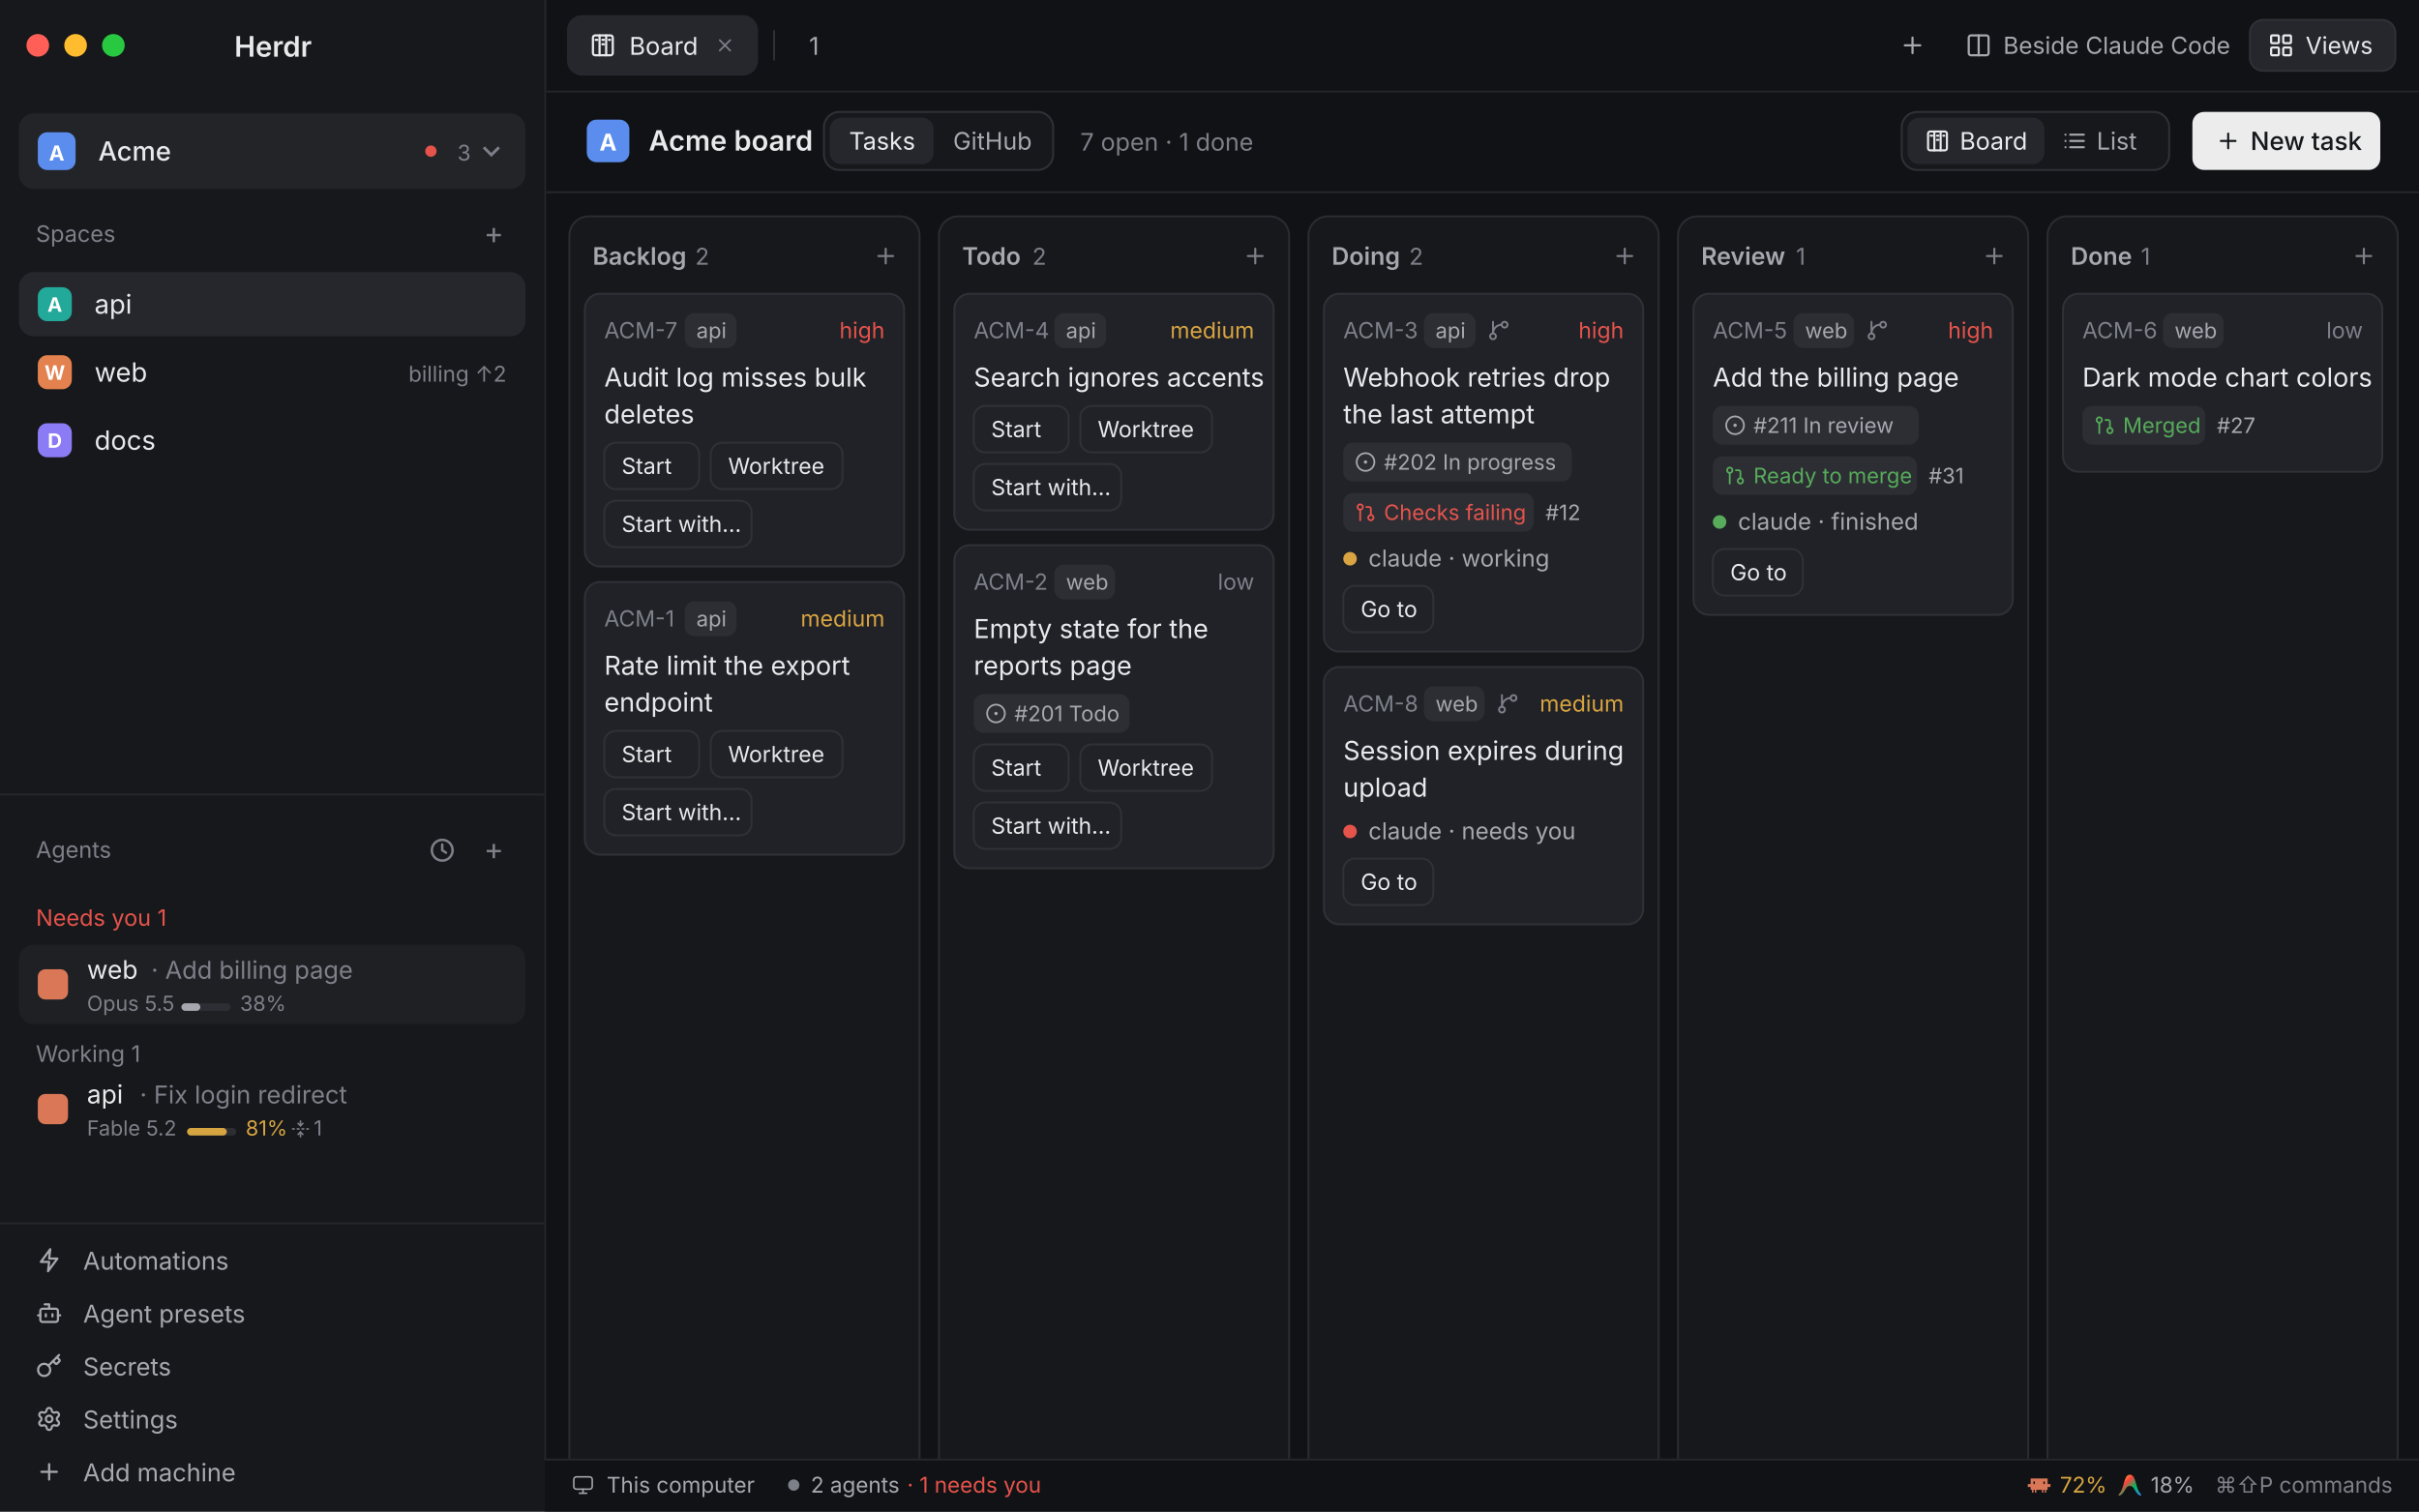
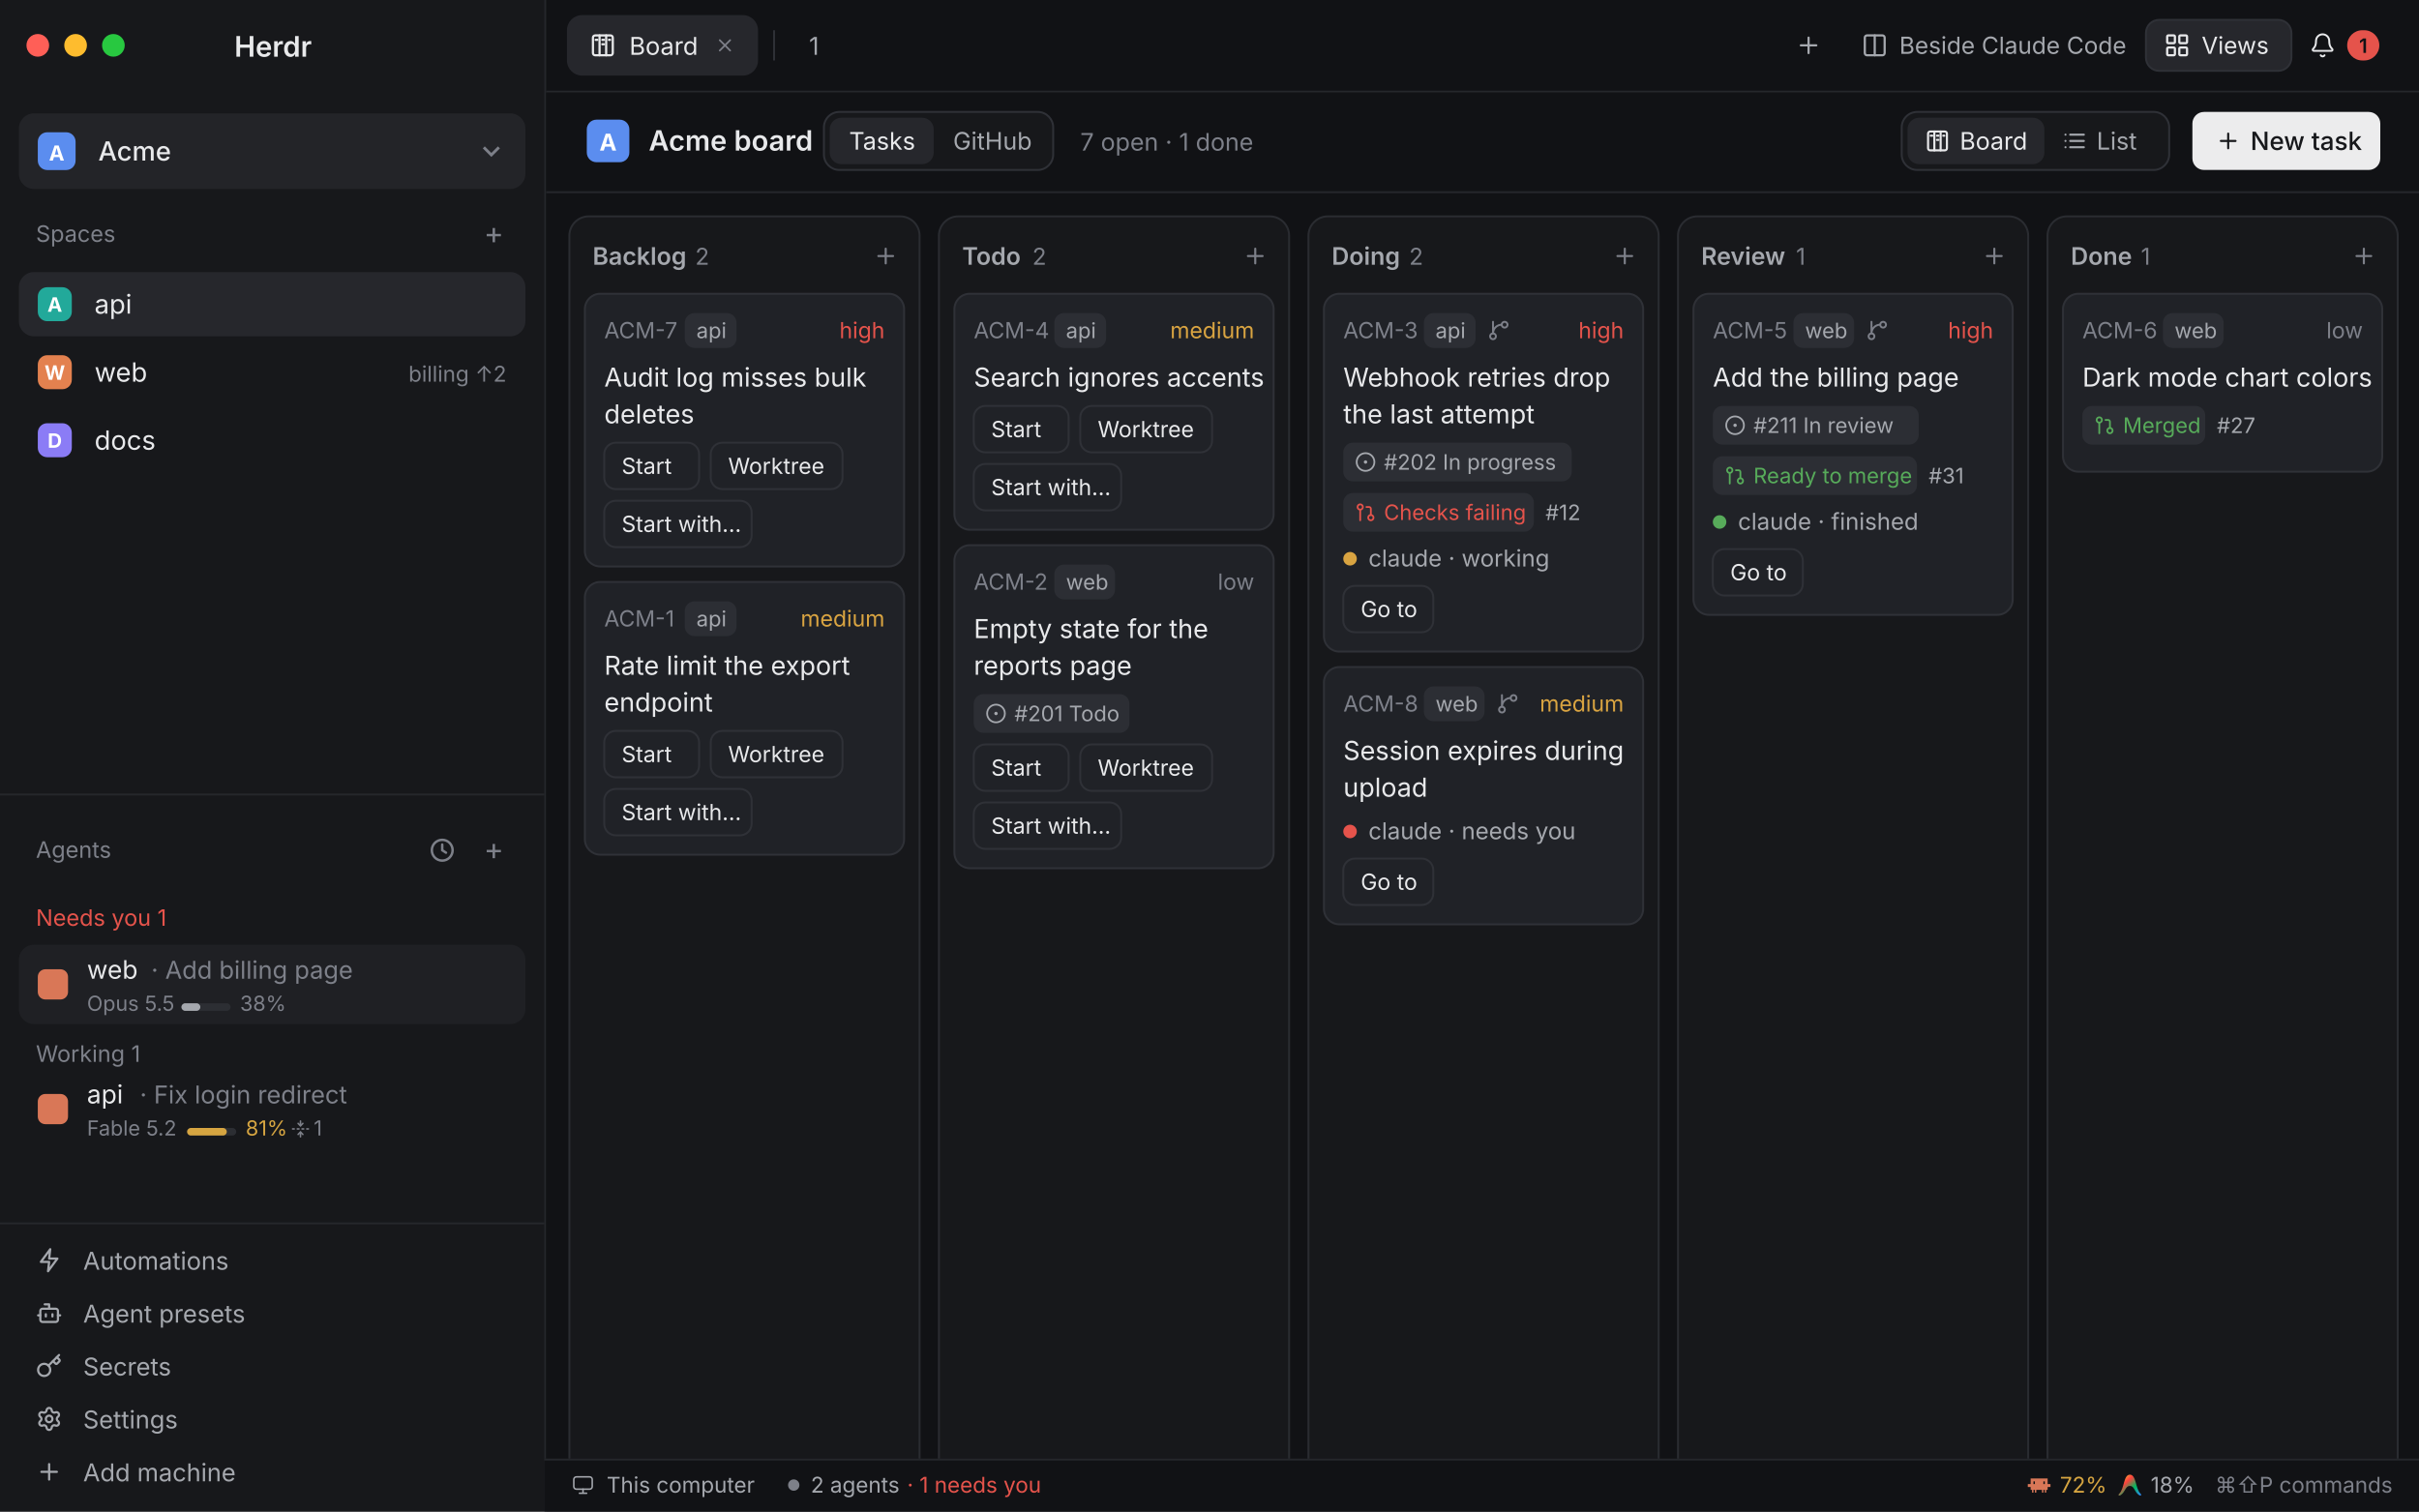
<svg xmlns="http://www.w3.org/2000/svg" width="1280" height="800" viewBox="0 0 1280 800" font-family="Geist, -apple-system, 'Helvetica Neue', sans-serif">
  <defs>
    <filter id="shadow" x="-20%" y="-20%" width="140%" height="140%">
      <feDropShadow dx="0" dy="8" stdDeviation="12" flood-color="#000" flood-opacity="0.45" />
    </filter>
    <clipPath id="pane">
      <rect x="289" y="49" width="991" height="751" />
    </clipPath>
  </defs>
  <rect x="0" y="0" width="1280" height="800" rx="0" fill="#111215" />
  <rect width="288" height="800" fill="#17181b" />
  <rect x="288" width="1" height="800" fill="#25272b" />
  <circle cx="20" cy="24" r="6" fill="#ff5f57" />
  <circle cx="40" cy="24" r="6" fill="#febc2e" />
  <circle cx="60" cy="24" r="6" fill="#28c840" />
  <text x="124" y="30" fill="#e8e9eb" font-size="15" font-weight="600">Herdr</text>
  <rect x="10" y="60" width="268" height="40" rx="8" fill="#232428" />
  <rect x="20" y="70" width="20" height="20" rx="5" fill="#5b8def" />
  <text x="30" y="85" fill="#fff" font-size="11" font-weight="700" text-anchor="middle">A</text>
  <text x="52" y="85" fill="#e8e9eb" font-size="14" font-weight="500">Acme</text>
-   <circle cx="228" cy="80" r="3" fill="#e5534b" />
-   <text x="242" y="85" fill="#7d8089" font-size="11.5">3</text>
  <path d="M256 78 l4 4 l4 -4" stroke="#7d8089" stroke-width="1.5" fill="none" />
  <text x="19" y="128" fill="#7d8089" font-size="12">Spaces</text>
  <text x="256" y="129" fill="#7d8089" font-size="16">+</text>
  <rect x="10" y="144" width="268" height="34" rx="8" fill="#26272c" />
  <rect x="20" y="152" width="18" height="18" rx="5" fill="#22a99a" />
  <text x="29" y="165" fill="#fff" font-size="10.5" font-weight="700" text-anchor="middle">A</text>
  <text x="50" y="166" fill="#e8e9eb" font-size="14">api</text>
  <rect x="20" y="188" width="18" height="18" rx="5" fill="#e3814f" />
  <text x="29" y="201" fill="#fff" font-size="10.5" font-weight="700" text-anchor="middle">W</text>
  <text x="50" y="202" fill="#e8e9eb" font-size="14">web</text>
  <text x="268" y="202" fill="#7d8089" font-size="11.5" text-anchor="end">billing ↑2</text>
  <rect x="20" y="224" width="18" height="18" rx="5" fill="#8b7cf6" />
  <text x="29" y="237" fill="#fff" font-size="10.5" font-weight="700" text-anchor="middle">D</text>
  <text x="50" y="238" fill="#e8e9eb" font-size="14">docs</text>
  <rect y="420" width="288" height="1" fill="#25272b" />
  <text x="19" y="454" fill="#7d8089" font-size="12">Agents</text>
  <circle cx="234" cy="450" r="5.5" stroke="#7d8089" stroke-width="1.3" fill="none" />
  <path d="M234 447 v3 l2 1.3" stroke="#7d8089" stroke-width="1.3" fill="none" stroke-linecap="round" />
  <text x="256" y="455" fill="#7d8089" font-size="16">+</text>
  <text x="19" y="490" fill="#e5534b" font-size="12">Needs you 1</text>
  <rect x="10" y="500" width="268" height="42" rx="8" fill="#1f2024" />
  <rect x="20" y="513" width="16" height="16" rx="4" fill="#d97757" />
  <text x="46" y="518" fill="#e8e9eb" font-size="13.5">web</text>
  <text x="80" y="518" fill="#7d8089" font-size="13">· Add billing page</text>
  <text x="46" y="535" fill="#7d8089" font-size="11">Opus 5.5</text>
  <rect x="96" y="531" width="26" height="4" rx="2" fill="#2c2e33" />
  <rect x="96" y="531" width="10" height="4" rx="2" fill="#a5a8ae" />
  <text x="127" y="535" fill="#7d8089" font-size="11">38%</text>
  <text x="19" y="562" fill="#7d8089" font-size="12">Working 1</text>
  <rect x="20" y="579" width="16" height="16" rx="4" fill="#d97757" />
  <text x="46" y="584" fill="#e8e9eb" font-size="13.5">api</text>
  <text x="74" y="584" fill="#7d8089" font-size="13">· Fix login redirect</text>
  <text x="46" y="601" fill="#7d8089" font-size="11">Fable 5.2</text>
  <rect x="99" y="597" width="26" height="4" rx="2" fill="#2c2e33" />
  <rect x="99" y="597" width="21" height="4" rx="2" fill="#d6a541" />
  <text x="130" y="601" fill="#d6a541" font-size="11">81%</text>
  <g transform="translate(154 592.5) scale(0.4167)" fill="none" stroke="#7d8089" stroke-width="2" stroke-linecap="round" stroke-linejoin="round">
    <path d="M12 22v-6" />
    <path d="M12 8V2" />
    <path d="M4 12H2" />
    <path d="M10 12H8" />
    <path d="M16 12h-2" />
    <path d="M22 12h-2" />
    <path d="m15 19-3-3-3 3" />
    <path d="m15 5-3 3-3-3" />
  </g>
  <text x="166" y="601" fill="#7d8089" font-size="11">1</text>
  <rect y="647" width="288" height="1" fill="#25272b" />
  <g transform="translate(19 660) scale(0.5833)" fill="none" stroke="#a5a8ae" stroke-width="2.00" stroke-linecap="round" stroke-linejoin="round">
    <path d="M13 2 4.5 13.5H12L11 22l8.5-11.5H12z" />
  </g>
  <text x="44" y="672" fill="#a5a8ae" font-size="13">Automations</text>
  <g transform="translate(19 688) scale(0.5833)" fill="none" stroke="#a5a8ae" stroke-width="2.00" stroke-linecap="round" stroke-linejoin="round">
    <path d="M12 8V4H8" />
    <rect width="16" height="12" x="4" y="8" rx="2" />
    <path d="M2 14h2" />
    <path d="M20 14h2" />
    <path d="M15 13v2" />
    <path d="M9 13v2" />
  </g>
  <text x="44" y="700" fill="#a5a8ae" font-size="13">Agent presets</text>
  <g transform="translate(19 716) scale(0.5833)" fill="none" stroke="#a5a8ae" stroke-width="2.00" stroke-linecap="round" stroke-linejoin="round">
    <path d="m15.5 7.5 2.3 2.3a1 1 0 0 0 1.4 0l2.1-2.1a1 1 0 0 0 0-1.4L19 4" />
    <path d="m21 2-9.6 9.6" />
    <circle cx="7.5" cy="15.5" r="5.5" />
  </g>
  <text x="44" y="728" fill="#a5a8ae" font-size="13">Secrets</text>
  <g transform="translate(19 744) scale(0.5833)" fill="none" stroke="#a5a8ae" stroke-width="2.00" stroke-linecap="round" stroke-linejoin="round">
    <path d="M9.671 4.136a2.34 2.34 0 0 1 4.659 0 2.34 2.34 0 0 0 3.319 1.915 2.34 2.34 0 0 1 2.33 4.033 2.34 2.34 0 0 0 0 3.831 2.34 2.34 0 0 1-2.33 4.033 2.34 2.34 0 0 0-3.319 1.915 2.34 2.34 0 0 1-4.659 0 2.34 2.34 0 0 0-3.32-1.915 2.34 2.34 0 0 1-2.33-4.033 2.34 2.34 0 0 0 0-3.831A2.34 2.34 0 0 1 6.35 6.051a2.34 2.34 0 0 0 3.319-1.915" />
    <circle cx="12" cy="12" r="3" />
  </g>
  <text x="44" y="756" fill="#a5a8ae" font-size="13">Settings</text>
  <g transform="translate(19 772) scale(0.5833)" fill="none" stroke="#a5a8ae" stroke-width="2.00" stroke-linecap="round" stroke-linejoin="round">
    <path d="M5 12h14" />
    <path d="M12 5v14" />
  </g>
  <text x="44" y="784" fill="#a5a8ae" font-size="13">Add machine</text>
  <rect x="300" y="8" width="101.1" height="32" rx="8" fill="#26272c" />
  <g transform="translate(312 17) scale(0.5833)" fill="none" stroke="#e8e9eb" stroke-width="2" stroke-linecap="round" stroke-linejoin="round">
    <rect x="3" y="3" width="18" height="18" rx="2" />
    <path d="M9 3v18" />
    <path d="M15 3v18" />
    <path d="M5.5 7h1.5" />
    <path d="M11.5 7h1.5" />
    <path d="M11.5 11h1.5" />
    <path d="M17.5 7h1" />
  </g>
  <text x="333" y="29" fill="#e8e9eb" font-size="13">Board</text>
  <g transform="translate(378.1 18.5) scale(0.4583)" fill="none" stroke="#7d8089" stroke-width="2" stroke-linecap="round" stroke-linejoin="round">
    <path d="M18 6 6 18" />
    <path d="m6 6 12 12" />
  </g>
  <rect x="409.1" y="16" width="1" height="16" fill="#2f3137" />
  <text x="428.1" y="29" fill="#a5a8ae" font-size="13">1</text>
-   <g transform="translate(1005 17) scale(0.5833)" fill="none" stroke="#a5a8ae" stroke-width="2" stroke-linecap="round" stroke-linejoin="round">
+   <g transform="translate(950 17) scale(0.5833)" fill="none" stroke="#a5a8ae" stroke-width="2" stroke-linecap="round" stroke-linejoin="round">
    <path d="M5 12h14" />
    <path d="M12 5v14" />
  </g>
-   <g transform="translate(1040 17) scale(0.5833)" fill="none" stroke="#a5a8ae" stroke-width="2" stroke-linecap="round" stroke-linejoin="round">
+   <g transform="translate(985 17) scale(0.5833)" fill="none" stroke="#a5a8ae" stroke-width="2" stroke-linecap="round" stroke-linejoin="round">
    <rect width="18" height="18" x="3" y="3" rx="2" />
    <path d="M12 3v18" />
  </g>
-   <text x="1060" y="28.5" fill="#a5a8ae" font-size="12.5">Beside Claude Code</text>
-   <rect x="1190.5" y="10.5" width="77" height="27" rx="7" fill="#26272c" stroke="#2f3137" />
-   <g transform="translate(1200 17) scale(0.5833)" fill="none" stroke="#e8e9eb" stroke-width="2" stroke-linecap="round" stroke-linejoin="round">
+   <text x="1005" y="28.5" fill="#a5a8ae" font-size="12.5">Beside Claude Code</text>
+   <rect x="1135.5" y="10.5" width="77" height="27" rx="7" fill="#26272c" stroke="#2f3137" />
+   <g transform="translate(1145 17) scale(0.5833)" fill="none" stroke="#e8e9eb" stroke-width="2" stroke-linecap="round" stroke-linejoin="round">
    <rect width="7" height="7" x="3" y="3" rx="1" />
    <rect width="7" height="7" x="14" y="3" rx="1" />
    <rect width="7" height="7" x="14" y="14" rx="1" />
    <rect width="7" height="7" x="3" y="14" rx="1" />
  </g>
-   <text x="1220" y="28.5" fill="#e8e9eb" font-size="12.5">Views</text>
+   <text x="1165" y="28.5" fill="#e8e9eb" font-size="12.5">Views</text>
+   <g transform="translate(1222 17) scale(0.5833)" fill="none" stroke="#e8e9eb" stroke-width="1.75" stroke-linecap="round" stroke-linejoin="round">
+     <path d="M10.268 21a2 2 0 0 0 3.464 0" />
+     <path d="M3.262 15.326A1 1 0 0 0 4 17h16a1 1 0 0 0 .74-1.673C19.41 13.956 18 12.499 18 8A6 6 0 0 0 6 8c0 4.499-1.411 5.956-2.738 7.326" />
+   </g>
+   <rect x="1242" y="16" width="17" height="16" rx="8" fill="#e5534b" />
+   <text x="1250.5" y="28" fill="#111215" font-size="10.5" font-weight="600" text-anchor="middle">1</text>
  <rect x="289" y="48" width="991" height="1" fill="#25272b" />
  <rect x="289" y="49" width="991" height="751" fill="#111215" />
  <g clip-path="url(#pane)">
    <g transform="translate(289 49) scale(1.02376) translate(-301 -92)">
      <rect x="322" y="106" width="22" height="22" rx="5" fill="#5b8def" />
      <text x="333" y="122" fill="#fff" font-size="12" font-weight="700" text-anchor="middle">A</text>
      <text x="354" y="122" fill="#e8e9eb" font-size="14.5" font-weight="600">Acme board</text>
      <rect x="301" y="143" width="968" height="1" rx="0" fill="#25272b" />
      <rect x="444.56" y="102" width="118.5" height="30" rx="8" fill="#17181b" stroke="#2f3137" />
      <rect x="447.56" y="105" width="53.75" height="24" rx="6" fill="#26272c" />
      <text x="457.56" y="121.5" fill="#e8e9eb" font-size="12.5">Tasks</text>
      <text x="511.31" y="121.5" fill="#a5a8ae" font-size="12.5">GitHub</text>
      <text x="577.06" y="122" fill="#7d8089" font-size="12.5">7 open · 1 done</text>
      <rect x="1151.88" y="102" width="97.12" height="30" rx="6" fill="#ececed" />
      <g transform="translate(1163.88 110.5) scale(0.5417)" fill="none" stroke="#17181b" stroke-width="2" stroke-linecap="round" stroke-linejoin="round">
        <path d="M5 12h14" />
        <path d="M12 5v14" />
      </g>
      <text x="1181.88" y="121.68" fill="#17181b" font-size="13" font-weight="500">New task</text>
      <rect x="1001.63" y="102" width="138.25" height="30" rx="8" fill="#17181b" stroke="#2f3137" />
      <rect x="1004.63" y="105" width="70.75" height="24" rx="6" fill="#26272c" />
      <g transform="translate(1013.63 110.5) scale(0.5417)" fill="none" stroke="#e8e9eb" stroke-width="2" stroke-linecap="round" stroke-linejoin="round">
        <rect x="3" y="3" width="18" height="18" rx="2" />
        <path d="M9 3v18" />
        <path d="M15 3v18" />
        <path d="M5.5 7h1.5" />
        <path d="M11.5 7h1.5" />
        <path d="M11.5 11h1.5" />
        <path d="M17.5 7h1" />
      </g>
      <text x="1031.63" y="121.5" fill="#e8e9eb" font-size="12.5">Board</text>
      <g transform="translate(1084.38 110.5) scale(0.5417)" fill="none" stroke="#a5a8ae" stroke-width="2" stroke-linecap="round" stroke-linejoin="round">
        <path d="M8 6h13" />
        <path d="M8 12h13" />
        <path d="M8 18h13" />
        <path d="M3.5 6h.01" />
        <path d="M3.5 12h.01" />
        <path d="M3.5 18h.01" />
      </g>
      <text x="1102.38" y="121.5" fill="#a5a8ae" font-size="12.5">List</text>
      <rect x="313" y="156" width="181" height="658" rx="10" fill="#17181b" stroke="#2a2c31" />
      <text x="325" y="181" fill="#a5a8ae" font-size="12.5" font-weight="600">Backlog</text>
      <text x="378" y="181" fill="#7d8089" font-size="12">2</text>
      <g transform="translate(470 170) scale(0.5417)" fill="none" stroke="#7d8089" stroke-width="2" stroke-linecap="round" stroke-linejoin="round">
        <path d="M5 12h14" />
        <path d="M12 5v14" />
      </g>
      <rect x="321" y="196" width="165" height="141" rx="8" fill="#202227" stroke="#2f3137" />
      <text x="331" y="219" fill="#7d8089" font-size="11.5">ACM-7</text>
      <rect x="372.65" y="206" width="26.74" height="18" rx="5" fill="#2c2e34" />
      <text x="378.65" y="218.96" fill="#a5a8ae" font-size="11">api</text>
      <text x="476" y="219" fill="#e5534b" font-size="11.5" text-anchor="end">high</text>
      <text x="331" y="244" fill="#e8e9eb" font-size="13.5">Audit log misses bulk</text>
      <text x="331" y="263" fill="#e8e9eb" font-size="13.5">deletes</text>
      <rect x="331" y="273" width="49.05" height="24" rx="6" fill="none" stroke="#2f3137" />
      <text x="340" y="289.14" fill="#e8e9eb" font-size="11.5">Start</text>
      <rect x="386.05" y="273" width="68.14" height="24" rx="6" fill="none" stroke="#2f3137" />
      <text x="395.05" y="289.14" fill="#e8e9eb" font-size="11.5">Worktree</text>
      <rect x="331" y="303" width="76.2" height="24" rx="6" fill="none" stroke="#2f3137" />
      <text x="340" y="319.14" fill="#e8e9eb" font-size="11.5">Start with…</text>
      <rect x="321" y="345" width="165" height="141" rx="8" fill="#202227" stroke="#2f3137" />
      <text x="331" y="368" fill="#7d8089" font-size="11.5">ACM-1</text>
      <rect x="372.65" y="355" width="26.74" height="18" rx="5" fill="#2c2e34" />
      <text x="378.65" y="367.96" fill="#a5a8ae" font-size="11">api</text>
      <text x="476" y="368" fill="#d9a441" font-size="11.5" text-anchor="end">medium</text>
      <text x="331" y="393" fill="#e8e9eb" font-size="13.5">Rate limit the export</text>
      <text x="331" y="412" fill="#e8e9eb" font-size="13.5">endpoint</text>
      <rect x="331" y="422" width="49.05" height="24" rx="6" fill="none" stroke="#2f3137" />
      <text x="340" y="438.14" fill="#e8e9eb" font-size="11.5">Start</text>
      <rect x="386.05" y="422" width="68.14" height="24" rx="6" fill="none" stroke="#2f3137" />
      <text x="395.05" y="438.14" fill="#e8e9eb" font-size="11.5">Worktree</text>
      <rect x="331" y="452" width="76.2" height="24" rx="6" fill="none" stroke="#2f3137" />
      <text x="340" y="468.14" fill="#e8e9eb" font-size="11.5">Start with…</text>
      <rect x="504" y="156" width="181" height="658" rx="10" fill="#17181b" stroke="#2a2c31" />
      <text x="516" y="181" fill="#a5a8ae" font-size="12.5" font-weight="600">Todo</text>
      <text x="552.25" y="181" fill="#7d8089" font-size="12">2</text>
      <g transform="translate(661 170) scale(0.5417)" fill="none" stroke="#7d8089" stroke-width="2" stroke-linecap="round" stroke-linejoin="round">
        <path d="M5 12h14" />
        <path d="M12 5v14" />
      </g>
      <rect x="512" y="196" width="165" height="122" rx="8" fill="#202227" stroke="#2f3137" />
      <text x="522" y="219" fill="#7d8089" font-size="11.5">ACM-4</text>
      <rect x="563.65" y="206" width="26.74" height="18" rx="5" fill="#2c2e34" />
      <text x="569.65" y="218.96" fill="#a5a8ae" font-size="11">api</text>
      <text x="667" y="219" fill="#d9a441" font-size="11.5" text-anchor="end">medium</text>
      <text x="522" y="244" fill="#e8e9eb" font-size="13.5">Search ignores accents</text>
      <rect x="522" y="254" width="49.05" height="24" rx="6" fill="none" stroke="#2f3137" />
      <text x="531" y="270.14" fill="#e8e9eb" font-size="11.5">Start</text>
      <rect x="577.05" y="254" width="68.14" height="24" rx="6" fill="none" stroke="#2f3137" />
      <text x="586.05" y="270.14" fill="#e8e9eb" font-size="11.5">Worktree</text>
      <rect x="522" y="284" width="76.2" height="24" rx="6" fill="none" stroke="#2f3137" />
      <text x="531" y="300.14" fill="#e8e9eb" font-size="11.5">Start with…</text>
      <rect x="512" y="326" width="165" height="167" rx="8" fill="#202227" stroke="#2f3137" />
      <text x="522" y="349" fill="#7d8089" font-size="11.5">ACM-2</text>
      <rect x="563.65" y="336" width="31.36" height="18" rx="5" fill="#2c2e34" />
      <text x="569.65" y="348.96" fill="#a5a8ae" font-size="11">web</text>
      <text x="667" y="349" fill="#7d8089" font-size="11.5" text-anchor="end">low</text>
      <text x="522" y="374" fill="#e8e9eb" font-size="13.5">Empty state for the</text>
      <text x="522" y="393" fill="#e8e9eb" font-size="13.5">reports page</text>
      <rect x="522" y="403" width="80.46" height="20" rx="5" fill="#2c2e34" />
      <g transform="translate(528 407.5) scale(0.4583)" fill="none" stroke="#a5a8ae" stroke-width="2" stroke-linecap="round" stroke-linejoin="round">
        <circle cx="12" cy="12" r="10" />
        <circle cx="12" cy="12" r="1" />
      </g>
      <text x="543" y="416.96" fill="#a5a8ae" font-size="11">#201 Todo</text>
      <rect x="522" y="429" width="49.05" height="24" rx="6" fill="none" stroke="#2f3137" />
      <text x="531" y="445.14" fill="#e8e9eb" font-size="11.5">Start</text>
      <rect x="577.05" y="429" width="68.14" height="24" rx="6" fill="none" stroke="#2f3137" />
      <text x="586.05" y="445.14" fill="#e8e9eb" font-size="11.5">Worktree</text>
      <rect x="522" y="459" width="76.2" height="24" rx="6" fill="none" stroke="#2f3137" />
      <text x="531" y="475.14" fill="#e8e9eb" font-size="11.5">Start with…</text>
      <rect x="695" y="156" width="181" height="658" rx="10" fill="#17181b" stroke="#2a2c31" />
      <text x="707" y="181" fill="#a5a8ae" font-size="12.5" font-weight="600">Doing</text>
      <text x="747" y="181" fill="#7d8089" font-size="12">2</text>
      <g transform="translate(852 170) scale(0.5417)" fill="none" stroke="#7d8089" stroke-width="2" stroke-linecap="round" stroke-linejoin="round">
        <path d="M5 12h14" />
        <path d="M12 5v14" />
      </g>
      <rect x="703" y="196" width="165" height="185" rx="8" fill="#202227" stroke="#2f3137" />
      <text x="713" y="219" fill="#7d8089" font-size="11.5">ACM-3</text>
      <rect x="754.65" y="206" width="26.74" height="18" rx="5" fill="#2c2e34" />
      <text x="760.65" y="218.96" fill="#a5a8ae" font-size="11">api</text>
      <g transform="translate(787.39 209) scale(0.5)" fill="none" stroke="#7d8089" stroke-width="2" stroke-linecap="round" stroke-linejoin="round">
        <path d="M15 6a9 9 0 0 0-9 9V3" />
        <circle cx="18" cy="6" r="3" />
        <circle cx="6" cy="18" r="3" />
      </g>
      <text x="858" y="219" fill="#e5534b" font-size="11.5" text-anchor="end">high</text>
      <text x="713" y="244" fill="#e8e9eb" font-size="13.5">Webhook retries drop</text>
      <text x="713" y="263" fill="#e8e9eb" font-size="13.5">the last attempt</text>
      <rect x="713" y="273" width="118.08" height="20" rx="5" fill="#2c2e34" />
      <g transform="translate(719 277.5) scale(0.4583)" fill="none" stroke="#a5a8ae" stroke-width="2" stroke-linecap="round" stroke-linejoin="round">
        <circle cx="12" cy="12" r="10" />
        <circle cx="12" cy="12" r="1" />
      </g>
      <text x="734" y="286.96" fill="#a5a8ae" font-size="11">#202 In progress</text>
      <rect x="713" y="299" width="98.5" height="20" rx="5" fill="#2c2e34" />
      <g transform="translate(719 303.5) scale(0.4583)" fill="none" stroke="#e5534b" stroke-width="2" stroke-linecap="round" stroke-linejoin="round">
        <circle cx="18" cy="18" r="3" />
        <circle cx="6" cy="6" r="3" />
        <path d="M13 6h3a2 2 0 0 1 2 2v7" />
        <path d="M6 9v12" />
      </g>
      <text x="734" y="312.96" fill="#e5534b" font-size="11">Checks failing</text>
      <text x="817.5" y="313" fill="#a5a8ae" font-size="11">#12</text>
      <circle cx="716.5" cy="333" r="3.5" fill="#d9a441" />
      <text x="726" y="337" fill="#a5a8ae" font-size="12">claude · working</text>
      <rect x="713" y="347" width="46.52" height="24" rx="6" fill="none" stroke="#2f3137" />
      <text x="722" y="363.14" fill="#e8e9eb" font-size="11.5">Go to</text>
      <rect x="703" y="389" width="165" height="133" rx="8" fill="#202227" stroke="#2f3137" />
      <text x="713" y="412" fill="#7d8089" font-size="11.5">ACM-8</text>
      <rect x="754.65" y="399" width="31.36" height="18" rx="5" fill="#2c2e34" />
      <text x="760.65" y="411.96" fill="#a5a8ae" font-size="11">web</text>
      <g transform="translate(792.01 402) scale(0.5)" fill="none" stroke="#7d8089" stroke-width="2" stroke-linecap="round" stroke-linejoin="round">
        <path d="M15 6a9 9 0 0 0-9 9V3" />
        <circle cx="18" cy="6" r="3" />
        <circle cx="6" cy="18" r="3" />
      </g>
      <text x="858" y="412" fill="#d9a441" font-size="11.5" text-anchor="end">medium</text>
      <text x="713" y="437" fill="#e8e9eb" font-size="13.5">Session expires during</text>
      <text x="713" y="456" fill="#e8e9eb" font-size="13.5">upload</text>
      <circle cx="716.5" cy="474" r="3.5" fill="#e5534b" />
      <text x="726" y="478" fill="#a5a8ae" font-size="12">claude · needs you</text>
      <rect x="713" y="488" width="46.52" height="24" rx="6" fill="none" stroke="#2f3137" />
      <text x="722" y="504.14" fill="#e8e9eb" font-size="11.5">Go to</text>
      <rect x="886" y="156" width="181" height="658" rx="10" fill="#17181b" stroke="#2a2c31" />
      <text x="898" y="181" fill="#a5a8ae" font-size="12.5" font-weight="600">Review</text>
      <text x="947" y="181" fill="#7d8089" font-size="12">1</text>
      <g transform="translate(1043 170) scale(0.5417)" fill="none" stroke="#7d8089" stroke-width="2" stroke-linecap="round" stroke-linejoin="round">
        <path d="M5 12h14" />
        <path d="M12 5v14" />
      </g>
      <rect x="894" y="196" width="165" height="166" rx="8" fill="#202227" stroke="#2f3137" />
      <text x="904" y="219" fill="#7d8089" font-size="11.5">ACM-5</text>
      <rect x="945.65" y="206" width="31.36" height="18" rx="5" fill="#2c2e34" />
      <text x="951.65" y="218.96" fill="#a5a8ae" font-size="11">web</text>
      <g transform="translate(983.01 209) scale(0.5)" fill="none" stroke="#7d8089" stroke-width="2" stroke-linecap="round" stroke-linejoin="round">
        <path d="M15 6a9 9 0 0 0-9 9V3" />
        <circle cx="18" cy="6" r="3" />
        <circle cx="6" cy="18" r="3" />
      </g>
      <text x="1049" y="219" fill="#e5534b" font-size="11.5" text-anchor="end">high</text>
      <text x="904" y="244" fill="#e8e9eb" font-size="13.5">Add the billing page</text>
      <rect x="904" y="254" width="106.42" height="20" rx="5" fill="#2c2e34" />
      <g transform="translate(910 258.5) scale(0.4583)" fill="none" stroke="#a5a8ae" stroke-width="2" stroke-linecap="round" stroke-linejoin="round">
        <circle cx="12" cy="12" r="10" />
        <circle cx="12" cy="12" r="1" />
      </g>
      <text x="925" y="267.96" fill="#a5a8ae" font-size="11">#211 In review</text>
      <rect x="904" y="280" width="105.54" height="20" rx="5" fill="#2c2e34" />
      <g transform="translate(910 284.5) scale(0.4583)" fill="none" stroke="#57ab5a" stroke-width="2" stroke-linecap="round" stroke-linejoin="round">
        <circle cx="18" cy="18" r="3" />
        <circle cx="6" cy="6" r="3" />
        <path d="M13 6h3a2 2 0 0 1 2 2v7" />
        <path d="M6 9v12" />
      </g>
      <text x="925" y="293.96" fill="#57ab5a" font-size="11">Ready to merge</text>
      <text x="1015.54" y="294" fill="#a5a8ae" font-size="11">#31</text>
      <circle cx="907.5" cy="314" r="3.5" fill="#57ab5a" />
      <text x="917" y="318" fill="#a5a8ae" font-size="12">claude · finished</text>
      <rect x="904" y="328" width="46.52" height="24" rx="6" fill="none" stroke="#2f3137" />
      <text x="913" y="344.14" fill="#e8e9eb" font-size="11.5">Go to</text>
      <rect x="1077" y="156" width="181" height="658" rx="10" fill="#17181b" stroke="#2a2c31" />
      <text x="1089" y="181" fill="#a5a8ae" font-size="12.5" font-weight="600">Done</text>
      <text x="1125.25" y="181" fill="#7d8089" font-size="12">1</text>
      <g transform="translate(1234 170) scale(0.5417)" fill="none" stroke="#7d8089" stroke-width="2" stroke-linecap="round" stroke-linejoin="round">
        <path d="M5 12h14" />
        <path d="M12 5v14" />
      </g>
      <rect x="1085" y="196" width="165" height="92" rx="8" fill="#202227" stroke="#2f3137" />
      <text x="1095" y="219" fill="#7d8089" font-size="11.5">ACM-6</text>
      <rect x="1136.65" y="206" width="31.36" height="18" rx="5" fill="#2c2e34" />
      <text x="1142.65" y="218.96" fill="#a5a8ae" font-size="11">web</text>
      <text x="1240" y="219" fill="#7d8089" font-size="11.5" text-anchor="end">low</text>
      <text x="1095" y="244" fill="#e8e9eb" font-size="13.5">Dark mode chart colors</text>
      <rect x="1095" y="254" width="63.52" height="20" rx="5" fill="#2c2e34" />
      <g transform="translate(1101 258.5) scale(0.4583)" fill="none" stroke="#57ab5a" stroke-width="2" stroke-linecap="round" stroke-linejoin="round">
        <circle cx="18" cy="18" r="3" />
        <circle cx="6" cy="6" r="3" />
        <path d="M13 6h3a2 2 0 0 1 2 2v7" />
        <path d="M6 9v12" />
      </g>
      <text x="1116" y="267.96" fill="#57ab5a" font-size="11">Merged</text>
      <text x="1164.52" y="268" fill="#a5a8ae" font-size="11">#27</text>
    </g>
  </g>
  <rect x="288" y="772" width="992" height="28" fill="#111215" />
  <rect x="288" y="772" width="992" height="1" fill="#25272b" />
  <g transform="translate(302 779.5) scale(0.5417)" fill="none" stroke="#a5a8ae" stroke-width="1.5" stroke-linecap="round" stroke-linejoin="round">
    <rect x="3" y="4" width="18" height="12" rx="2.5" />
    <path d="M8.5 20h7M12 16v4" />
  </g>
  <text x="321" y="790" fill="#a5a8ae" font-size="11.5">This computer</text>
  <circle cx="420" cy="786" r="3" fill="#7d8089" />
  <text x="429" y="790" fill="#a5a8ae" font-size="11.5">2 agents</text>
  <text x="480" y="790" fill="#e5534b" font-size="11.5">· 1 needs you</text>
  <g transform="translate(1073 780) scale(0.5)" fill="#D97757">
    <path clip-rule="evenodd" d="M20.998 10.949H24v3.102h-3v3.028h-1.487V20H18v-2.921h-1.487V20H15v-2.921H9V20H7.488v-2.921H6V20H4.487v-2.921H3V14.05H0V10.95h3V5h17.998v5.949zM6 10.949h1.488V8.102H6v2.847zm10.51 0H18V8.102h-1.49v2.847z" fill-rule="evenodd" />
  </g>
  <text x="1090" y="790" fill="#d6a541" font-size="11.5">72%</text>
  <g transform="translate(1121 780) scale(0.5)">
    <defs>
      <linearGradient id="agy-grad" x1="0" y1="0" x2="1" y2="1">
        <stop offset="0" stop-color="#FFE432" />
        <stop offset=".35" stop-color="#FC413D" />
        <stop offset=".65" stop-color="#00B95C" />
        <stop offset="1" stop-color="#3186FF" />
      </linearGradient>
    </defs>
    <path d="M21.751 22.607c1.34 1.005 3.35.335 1.508-1.508C17.73 15.74 18.904 1 12.037 1 5.17 1 6.342 15.74.815 21.1c-2.01 2.009.167 2.511 1.507 1.506 5.192-3.517 4.857-9.714 9.715-9.714 4.857 0 4.522 6.197 9.714 9.715z" fill="url(#agy-grad)" />
  </g>
  <text x="1138" y="790" fill="#a5a8ae" font-size="11.5">18%</text>
  <text x="1266" y="790" fill="#7d8089" font-size="11.5" text-anchor="end">⌘⇧P  commands</text>
</svg>
